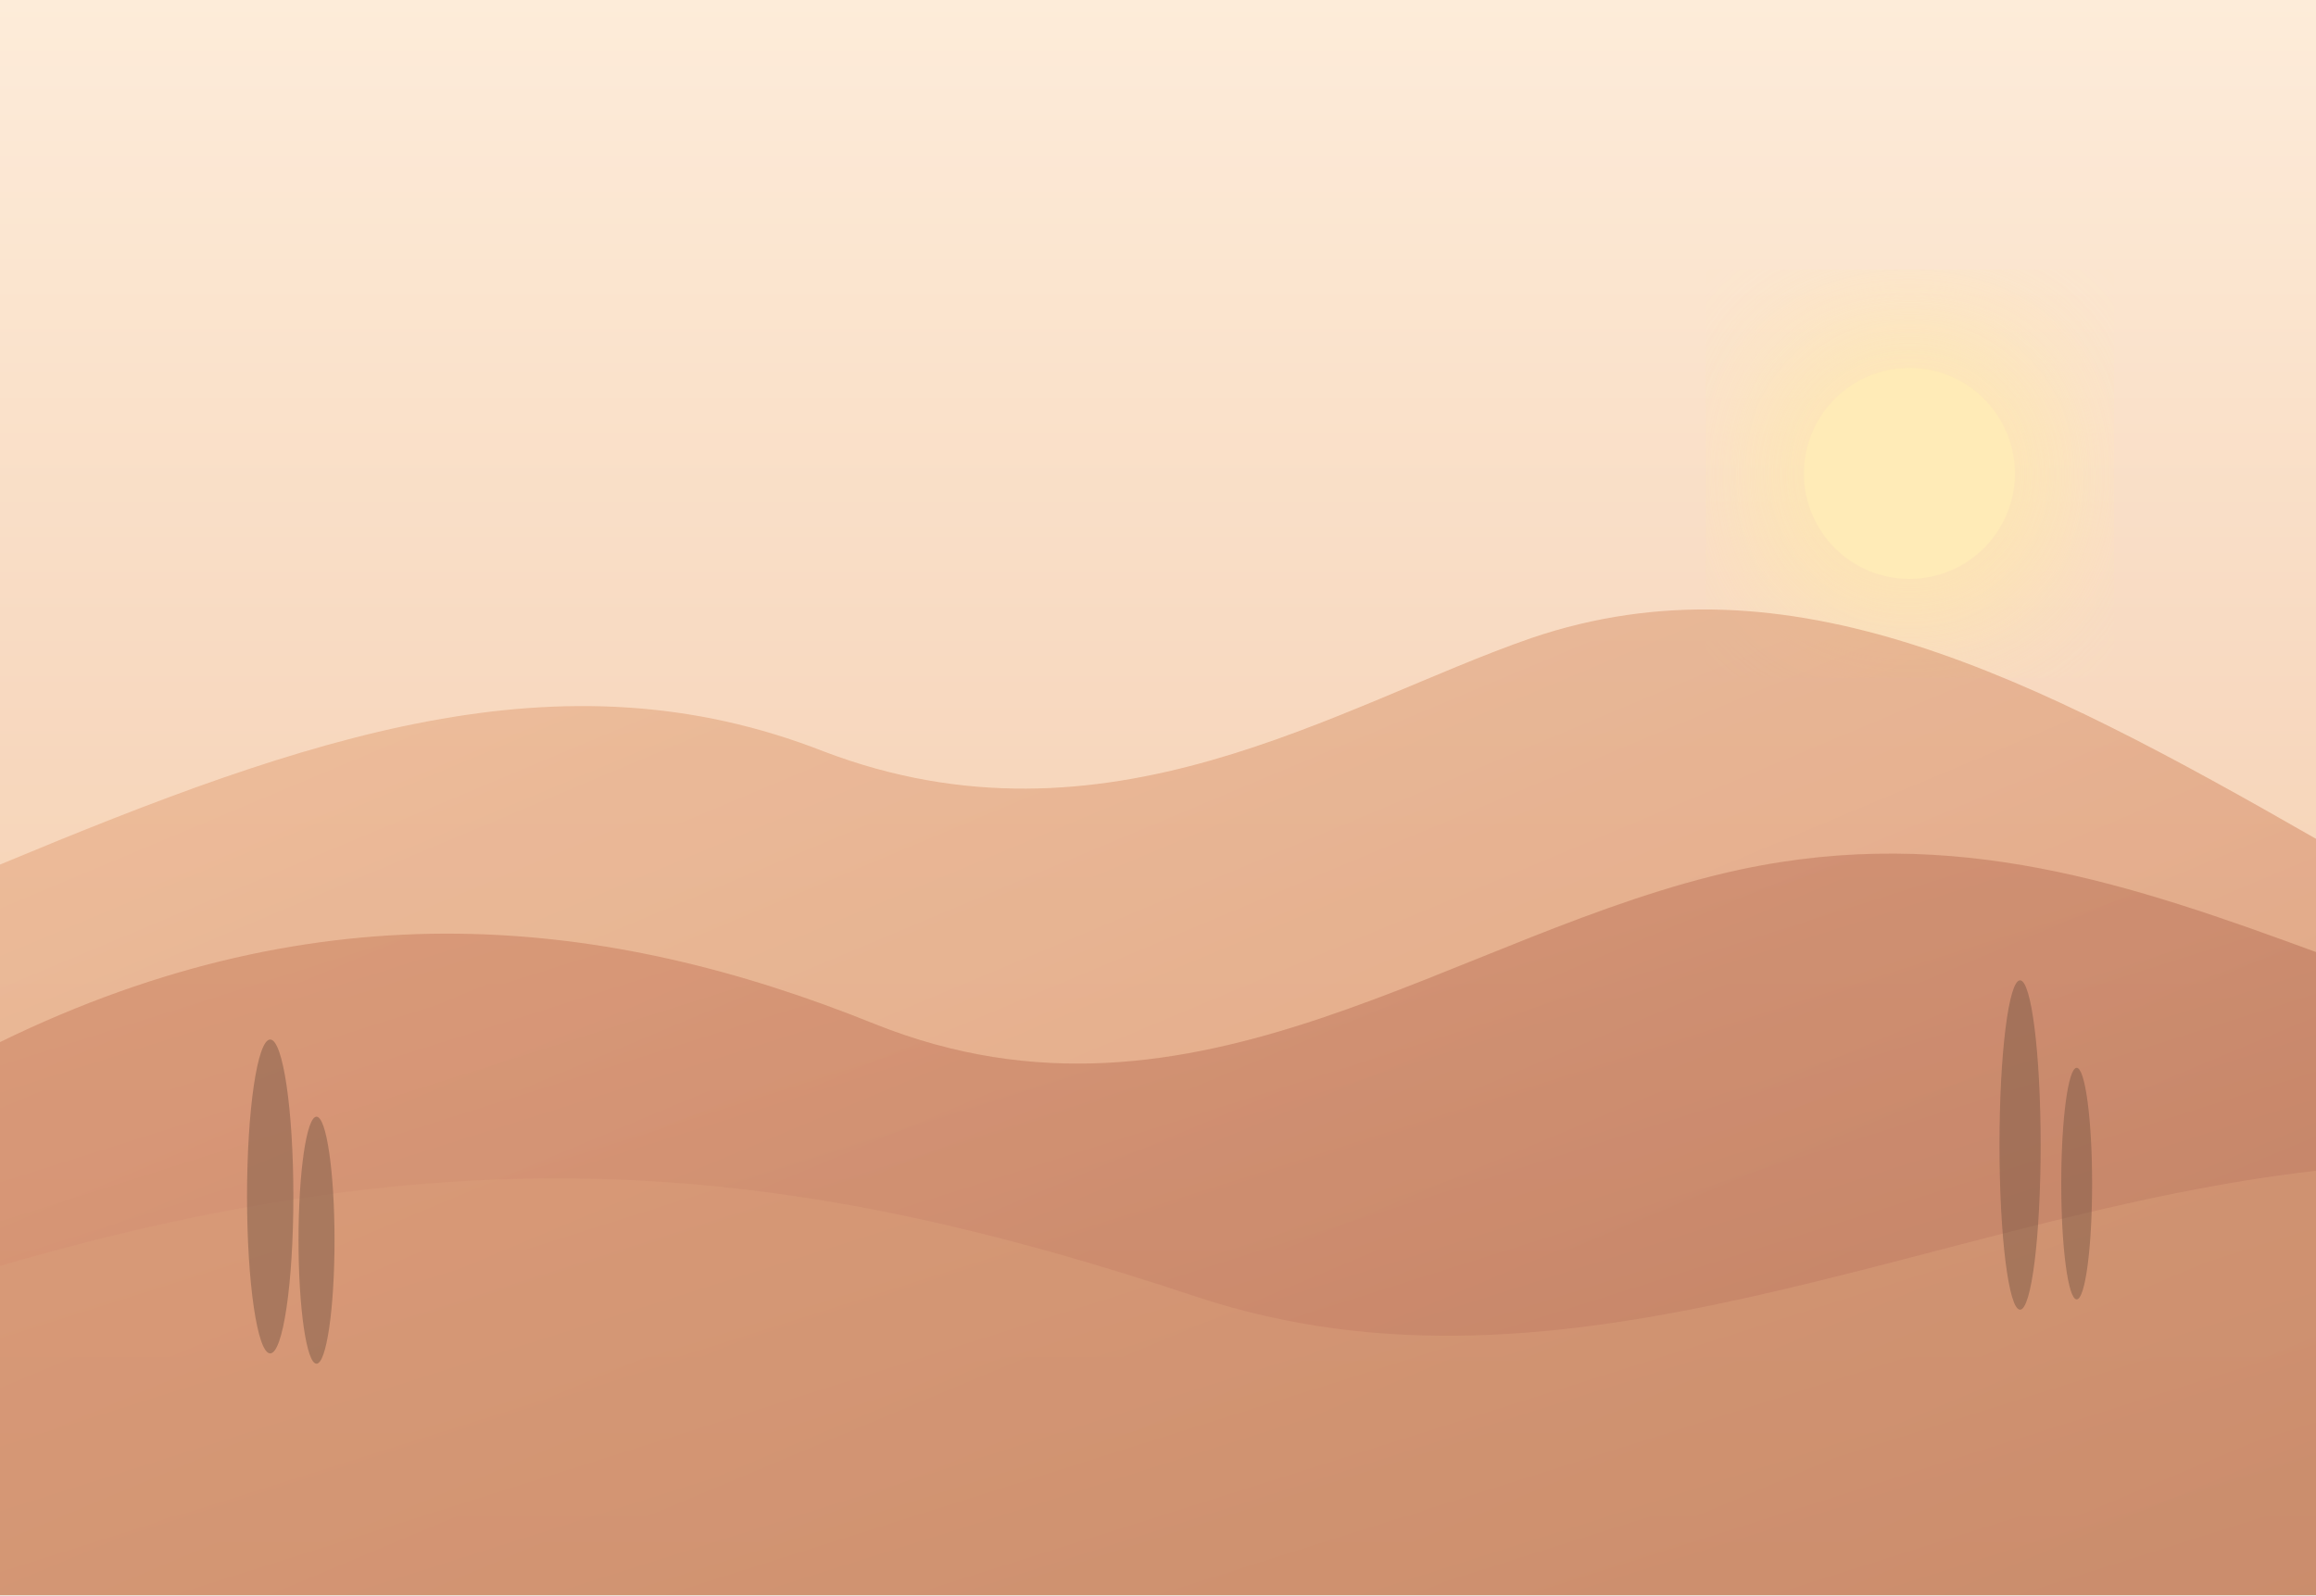
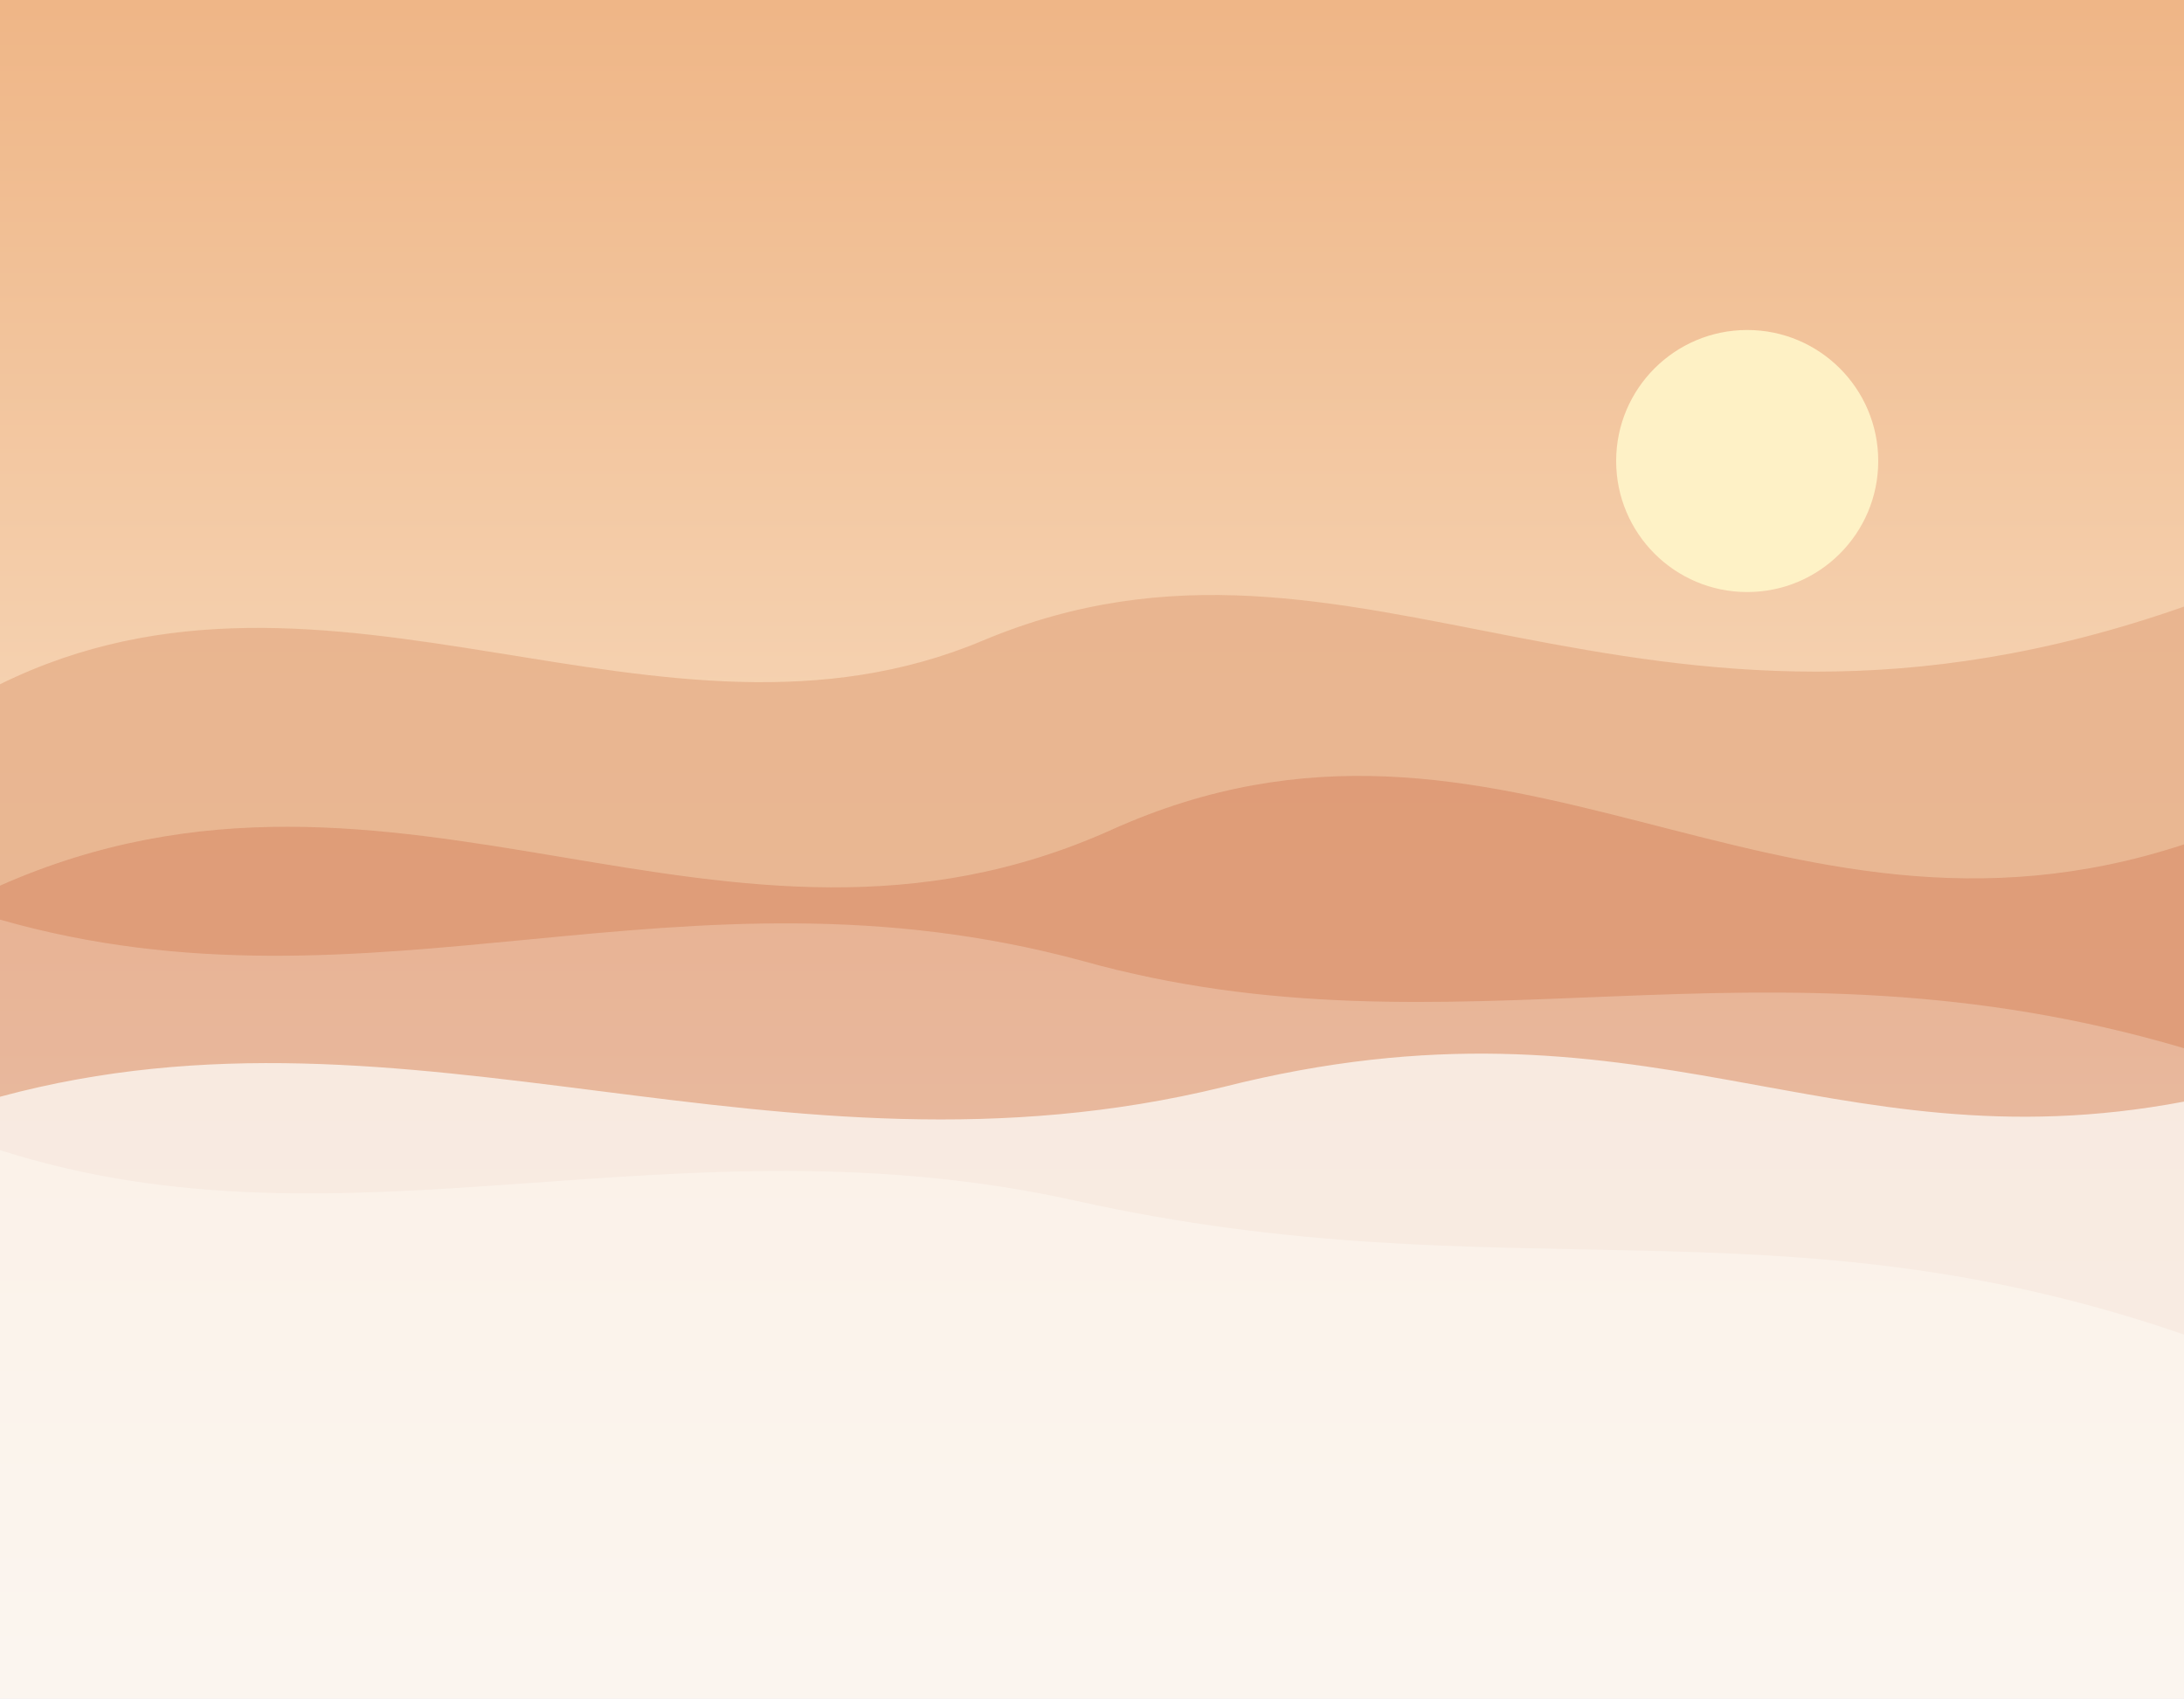
- <svg xmlns="http://www.w3.org/2000/svg" viewBox="0 0 900 620" preserveAspectRatio="xMidYMid slice">
+ <svg xmlns="http://www.w3.org/2000/svg" viewBox="0 0 900 700" preserveAspectRatio="xMidYMid slice">
  <defs>
    <linearGradient id="sky" x1="0" y1="0" x2="0" y2="1">
-       <stop offset="0" stop-color="#fdebd7" />
-       <stop offset=".5" stop-color="#f7d4b8" />
-       <stop offset="1" stop-color="#f2c5a2" />
+       <stop stop-color="#efb687" />
+       <stop offset=".48" stop-color="#f6d6b7" />
+       <stop offset="1" stop-color="#fbf5ef" />
    </linearGradient>
-     <linearGradient id="h1" x1="0" y1="0" x2="1" y2="1">
-       <stop stop-color="#e7aa80" />
-       <stop offset="1" stop-color="#c87955" />
-     </linearGradient>
-     <linearGradient id="h2" x1="0" y1="0" x2="1" y2="1">
-       <stop stop-color="#cc7b58" />
-       <stop offset="1" stop-color="#9e553e" />
-     </linearGradient>
-     <filter id="blur">
-       <feGaussianBlur stdDeviation="22" />
-     </filter>
  </defs>
-   <rect width="900" height="620" fill="url(#sky)" />
-   <circle cx="742" cy="184" r="66" fill="#ffe7a6" opacity=".65" filter="url(#blur)" />
-   <circle cx="742" cy="184" r="41" fill="#ffeab2" opacity=".92" />
-   <path d="M0 336 C120 286 218 252 320 292 C430 334 520 274 595 248 C695 214 790 263 900 326 L900 620 L0 620Z" fill="url(#h1)" opacity=".60" />
-   <path d="M0 405 C125 344 236 356 340 398 C465 448 565 362 676 338 C760 320 829 344 900 370 L900 620 L0 620Z" fill="url(#h2)" opacity=".52" />
-   <path d="M0 492 C185 438 312 453 465 504 C610 552 751 472 900 455 L900 620 L0 620Z" fill="#d99a72" opacity=".44" />
-   <g fill="#6f4a37" opacity=".47">
-     <ellipse cx="105" cy="465" rx="9" ry="61" />
-     <ellipse cx="123" cy="482" rx="7" ry="48" />
-     <ellipse cx="785" cy="445" rx="8" ry="64" />
-     <ellipse cx="807" cy="460" rx="6" ry="45" />
-   </g>
-   <path d="M0 0H900V620H0Z" fill="#fff" opacity=".06" />
+   <rect width="900" height="700" fill="url(#sky)" />
+   <circle cx="720" cy="190" r="54" fill="#fff3c7" opacity=".95" />
+   <path d="M0 282 C136 215 272 320 405 264 C560 199 672 330 900 250 L900 432 C724 380 600 439 446 396 C280 351 154 423 0 379Z" fill="#e7b08a" opacity=".82" />
+   <path d="M0 365 C165 292 298 414 458 342 C620 269 730 404 900 348 L900 550 C732 492 620 534 444 495 C278 458 144 520 0 474Z" fill="#c96a47" opacity=".34" />
+   <path d="M0 452 C170 406 320 493 504 448 C678 404 752 482 900 454 L900 700H0Z" fill="#fbf5ef" opacity=".82" />
</svg>
